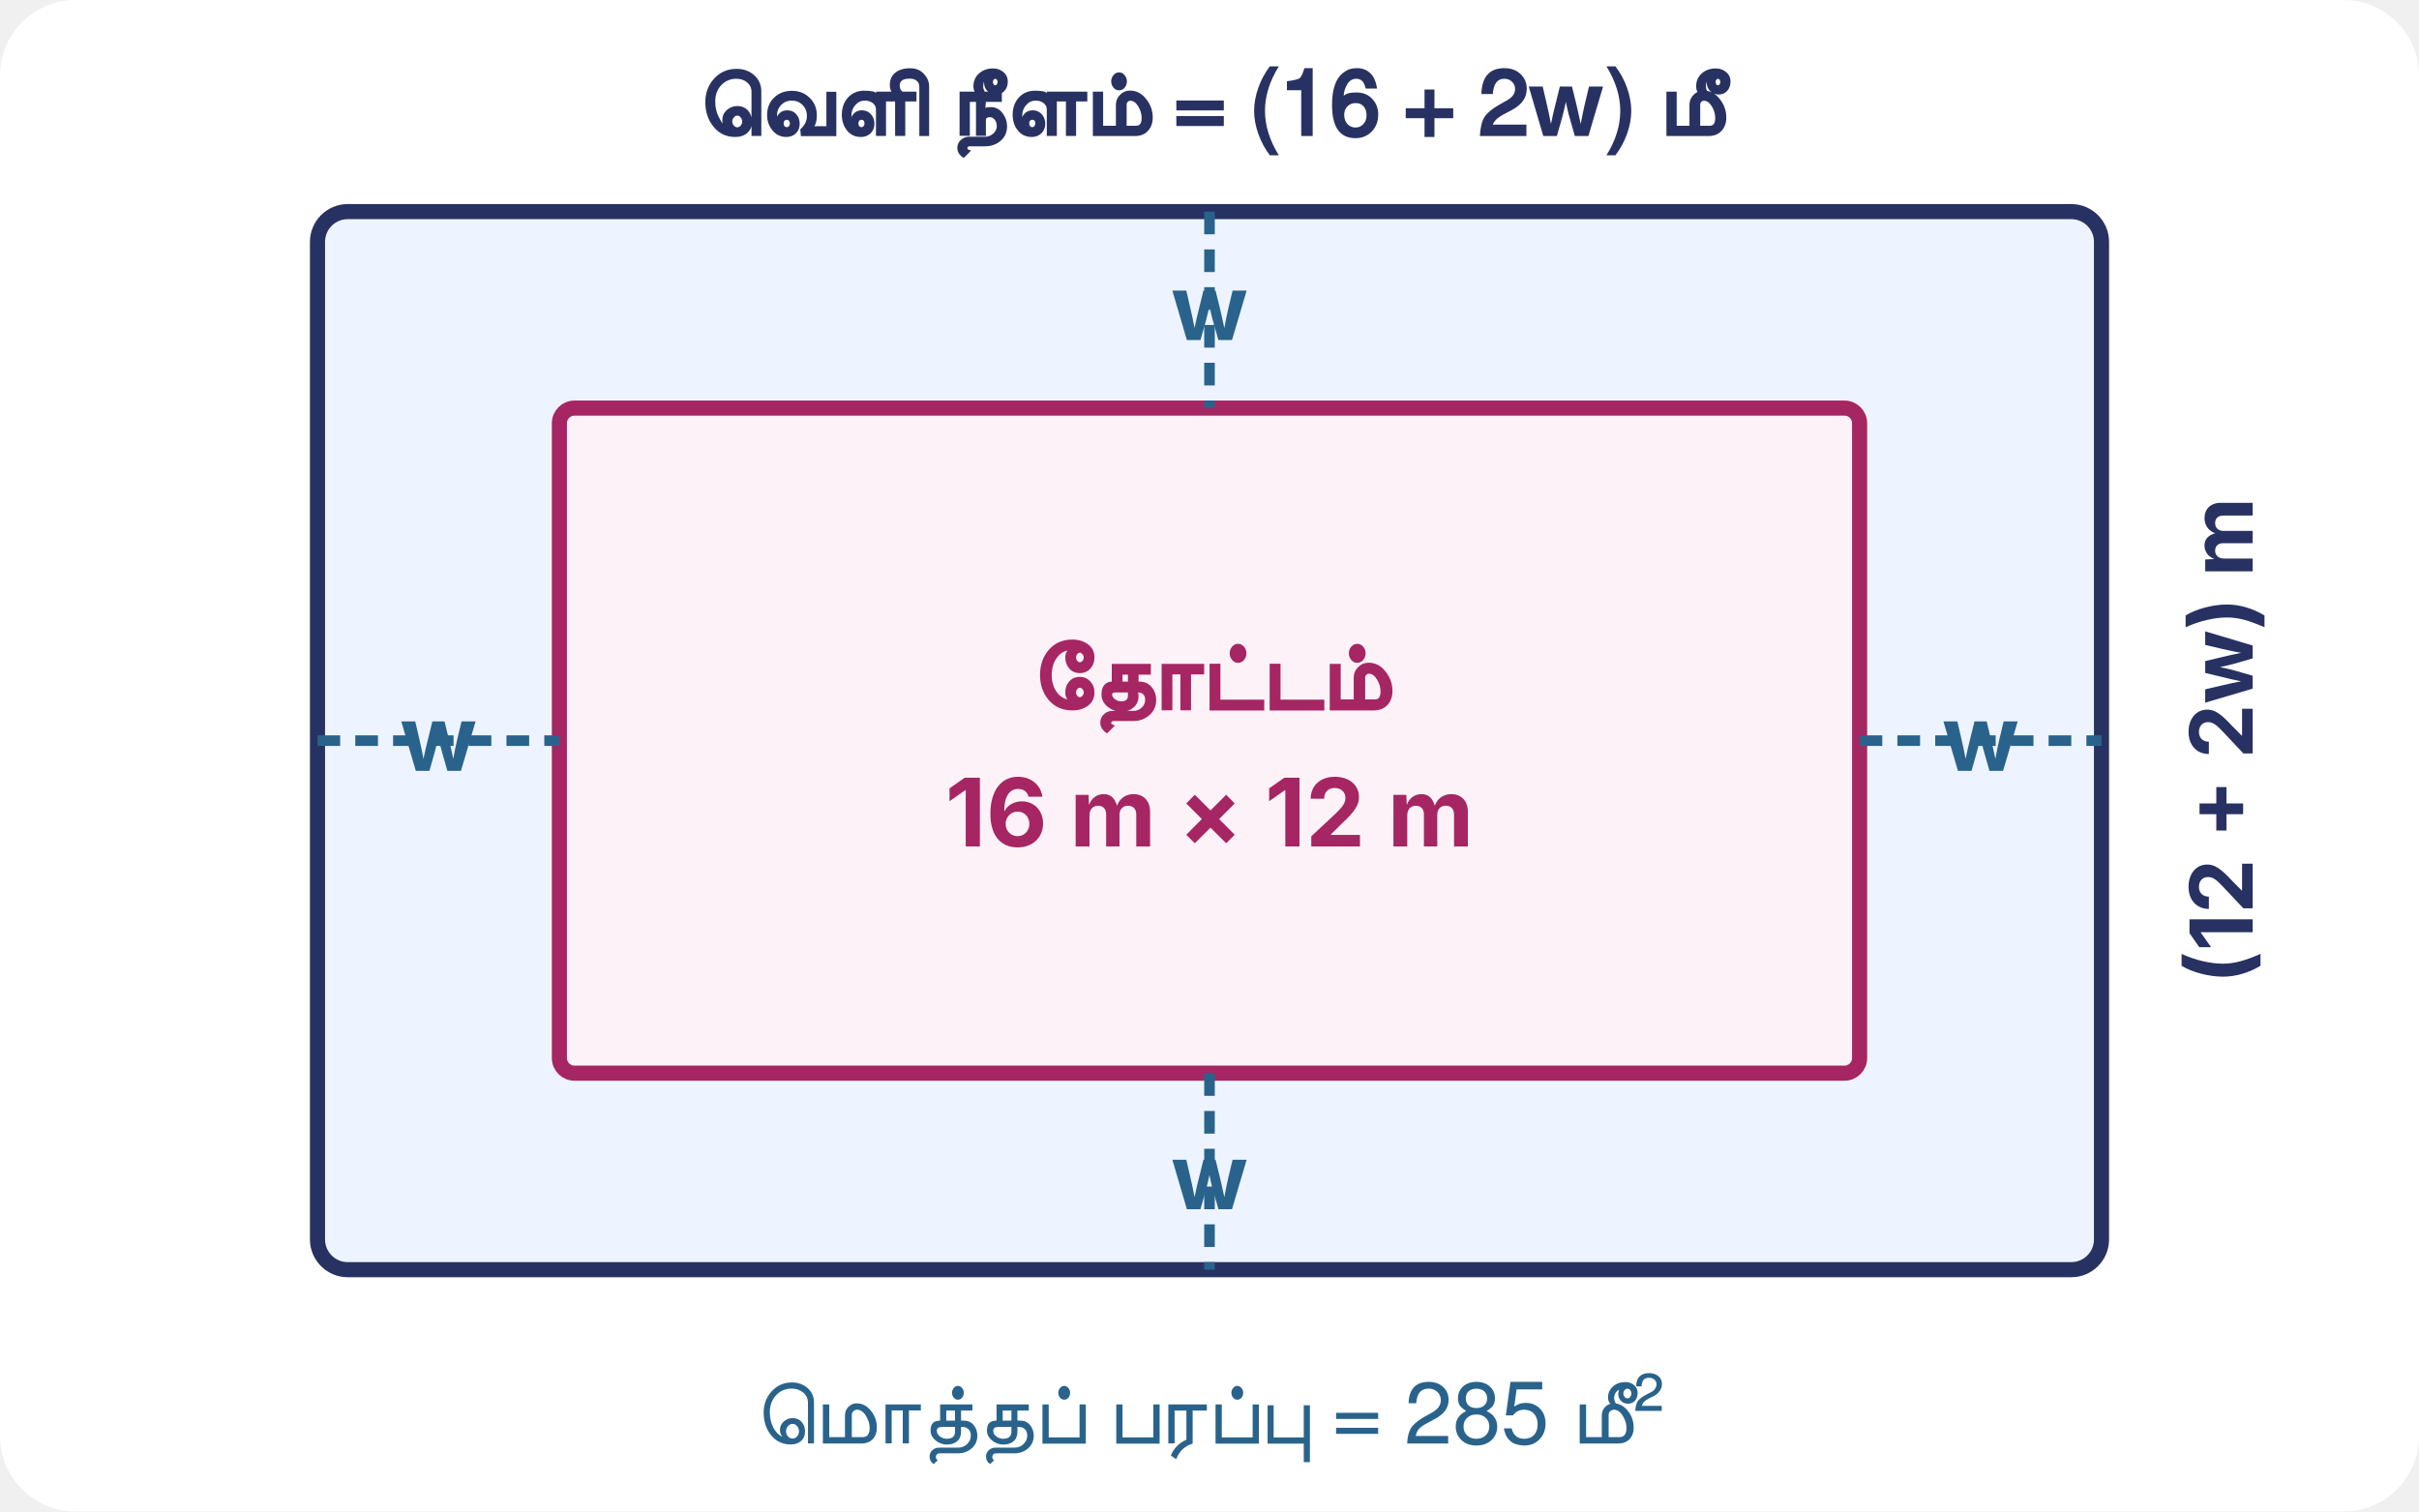
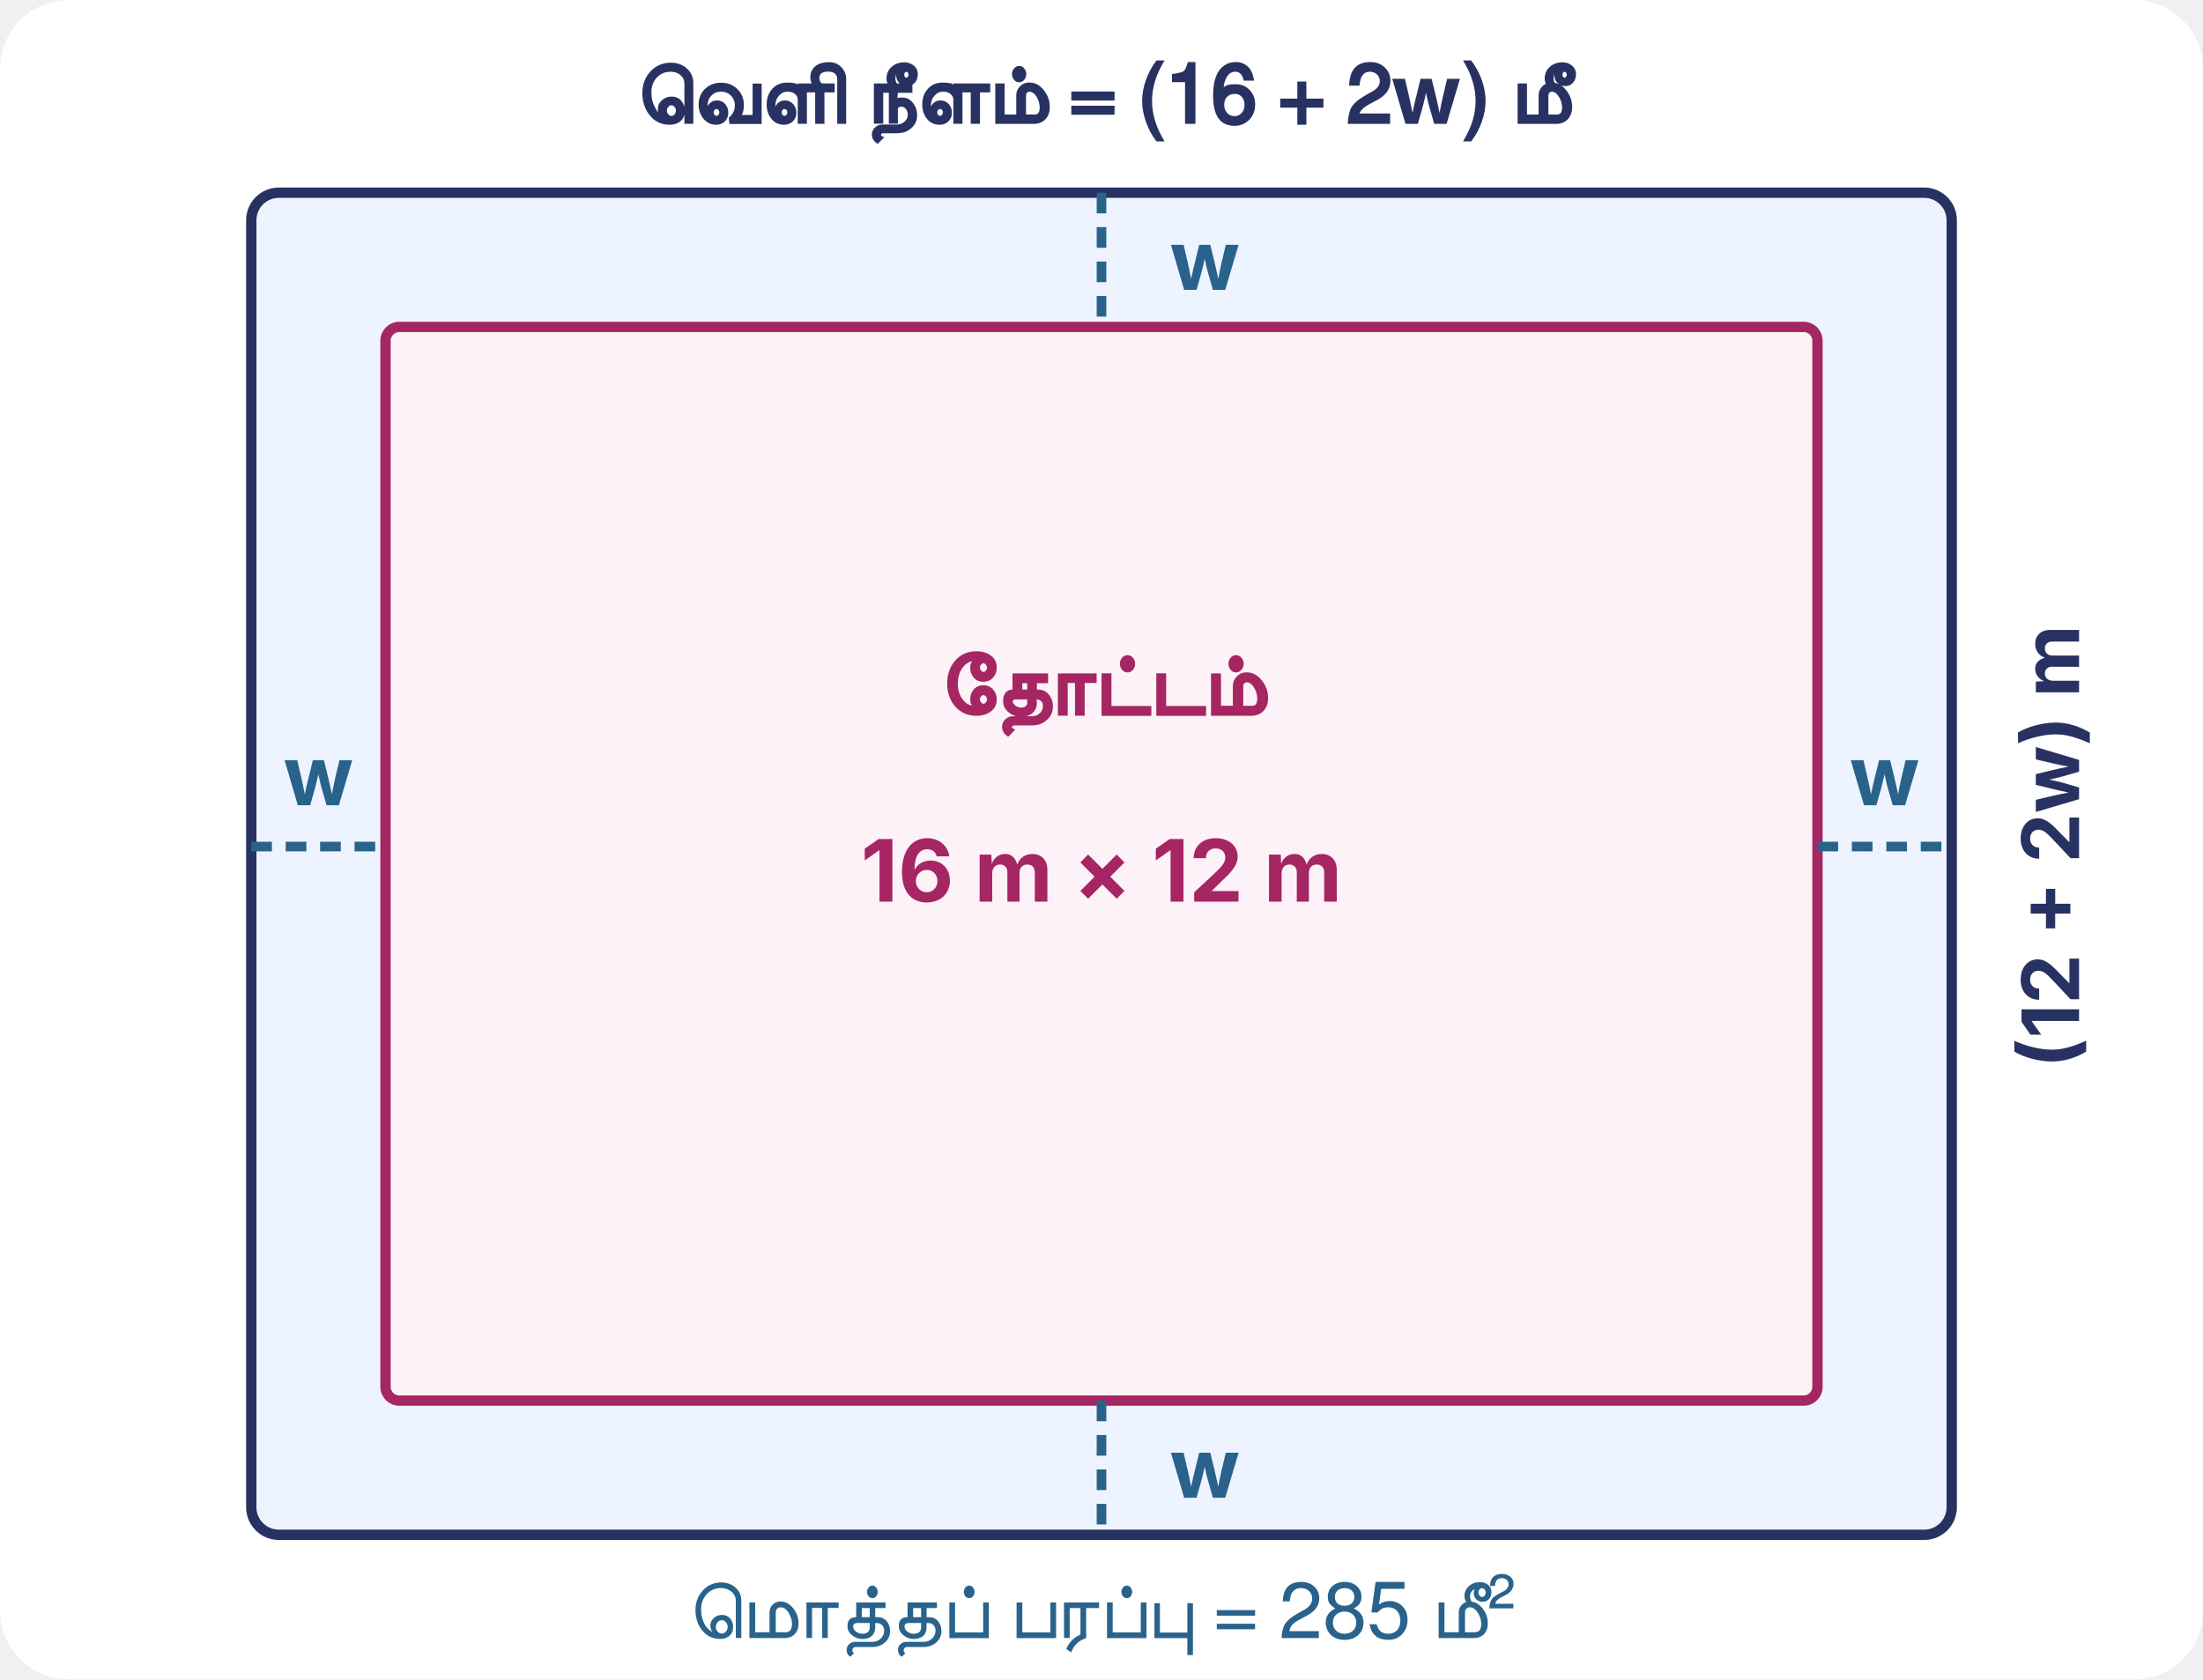
- <svg xmlns="http://www.w3.org/2000/svg" xml:lang="ta" width="320" height="200" viewBox="0 0 320 200" role="img" aria-labelledby="title">
-   <rect width="320" height="200" rx="10" fill="#ffffff" />
-   <rect x="42" y="28" width="236" height="140" rx="4" fill="#eef4ff" stroke="#283262" stroke-width="2" />
-   <rect x="74" y="54" width="172" height="88" rx="2" fill="#fdf2f7" stroke="#a52662" stroke-width="2" />
+ <svg xmlns="http://www.w3.org/2000/svg" xml:lang="ta" width="320" height="244" viewBox="0 0 320 244" role="img" aria-labelledby="title">
+   <rect width="320" height="244" rx="10" fill="#ffffff" />
+   <rect x="36.5" y="28" width="247" height="195" rx="4" fill="#eef4ff" stroke="#283262" stroke-width="1.5" />
+   <rect x="56" y="47.5" width="208" height="156" rx="2" fill="#fdf2f7" stroke="#a52662" stroke-width="1.5" />
  <g fill="#283262" font-family="system-ui, -apple-system, sans-serif" font-size="12" text-anchor="middle">
    <text x="160" y="18" font-weight="700">வெளி நீளம் = (16 + 2w) மீ</text>
-     <text x="160" y="191" font-size="11.5" fill="#29638c" font-weight="600">மொத்தப் பரப்பு = 285 மீ²</text>
-     <text x="58" y="102" font-weight="700" fill="#29638c">w</text>
-     <text x="262" y="102" font-weight="700" fill="#29638c">w</text>
-     <text x="160" y="45" font-weight="700" fill="#29638c">w</text>
-     <text x="160" y="160" font-weight="700" fill="#29638c">w</text>
+     <text x="160" y="238" font-size="11.5" fill="#29638c" font-weight="600">மொத்தப் பரப்பு = 285 மீ²</text>
+     <text x="46.25" y="117" font-weight="700" fill="#29638c">w</text>
+     <text x="273.75" y="117" font-weight="700" fill="#29638c">w</text>
+     <text x="175" y="37.75" dominant-baseline="central" font-weight="700" fill="#29638c">w</text>
+     <text x="175" y="213.25" dominant-baseline="central" font-weight="700" fill="#29638c">w</text>
  </g>
  <g stroke="#29638c" stroke-width="1.4" stroke-dasharray="3 2">
-     <line x1="42" y1="98" x2="74" y2="98" />
-     <line x1="246" y1="98" x2="278" y2="98" />
-     <line x1="160" y1="28" x2="160" y2="54" />
-     <line x1="160" y1="142" x2="160" y2="168" />
+     <line x1="36.5" y1="123" x2="56" y2="123" />
+     <line x1="264" y1="123" x2="283.5" y2="123" />
+     <line x1="160" y1="28" x2="160" y2="47.5" />
+     <line x1="160" y1="203.5" x2="160" y2="223" />
  </g>
  <g fill="#a52662" font-family="system-ui, -apple-system, sans-serif" font-size="12.5" font-weight="700" text-anchor="middle">
-     <text x="160" y="94">தோட்டம்</text>
-     <text x="160" y="112">16 m × 12 m</text>
+     <text x="160" y="104">தோட்டம்</text>
+     <text x="160" y="131">16 m × 12 m</text>
  </g>
-   <text x="298" y="98" fill="#283262" font-family="system-ui, -apple-system, sans-serif" font-size="11.5" font-weight="700" text-anchor="middle" transform="rotate(-90 298 98)">(12 + 2w) m</text>
+   <text x="302" y="123" fill="#283262" font-family="system-ui, -apple-system, sans-serif" font-size="11.5" font-weight="700" text-anchor="middle" transform="rotate(-90 302 123)">(12 + 2w) m</text>
</svg>
